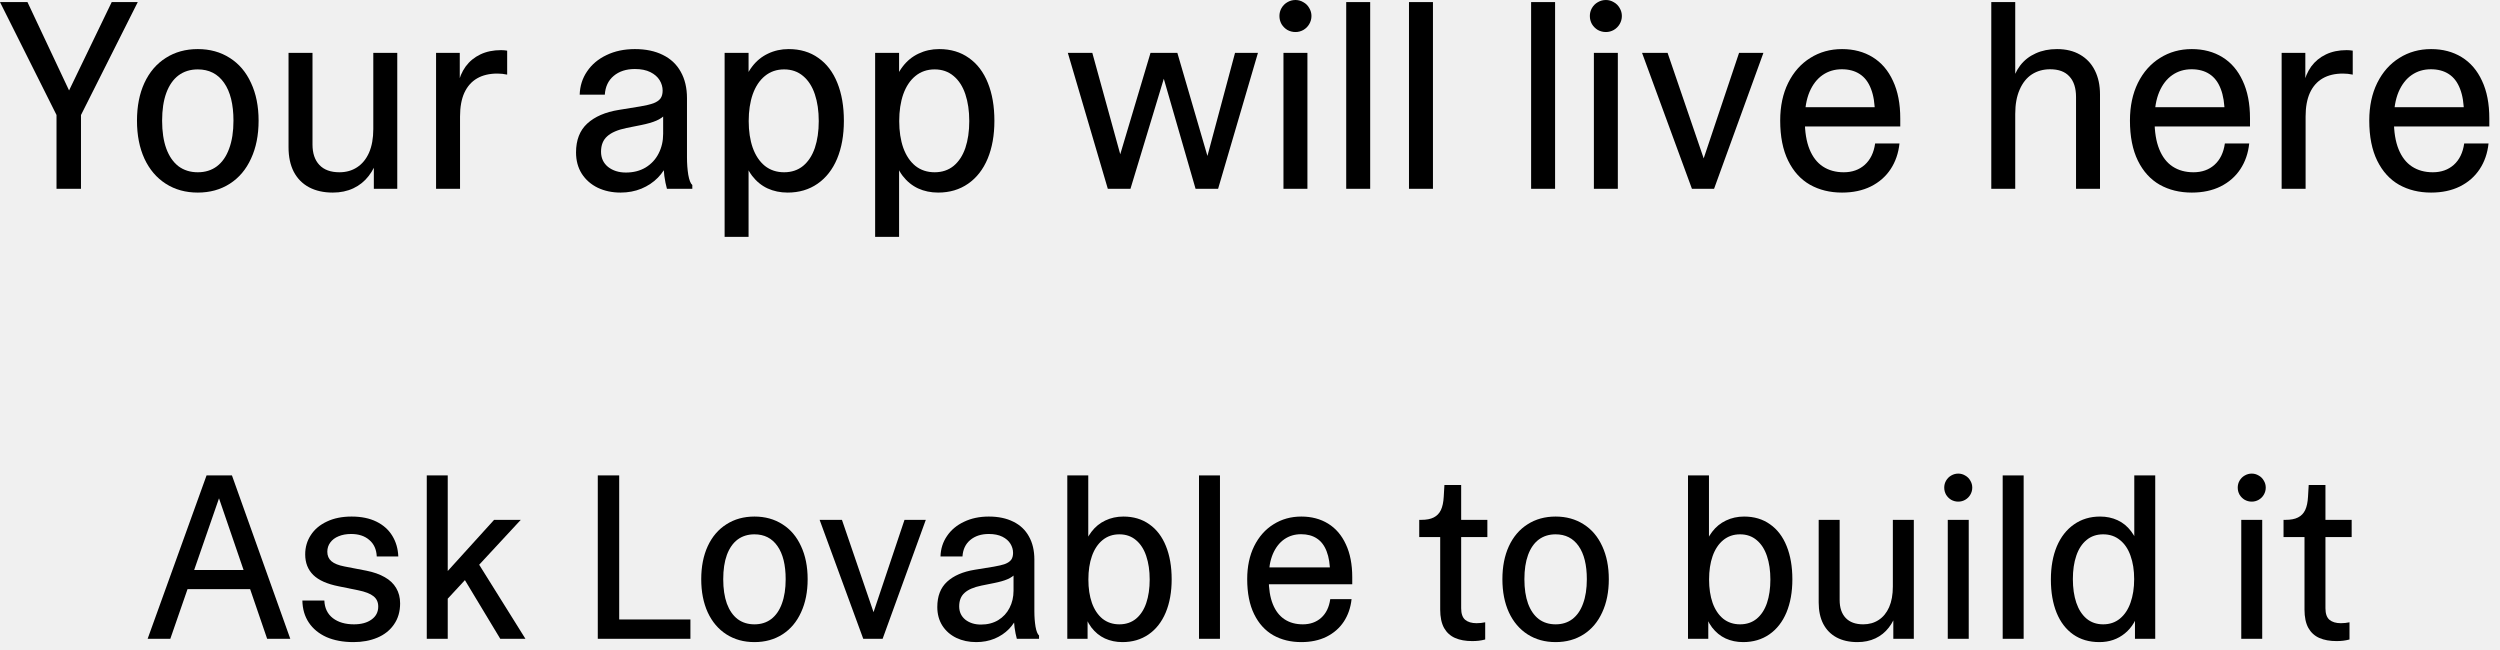
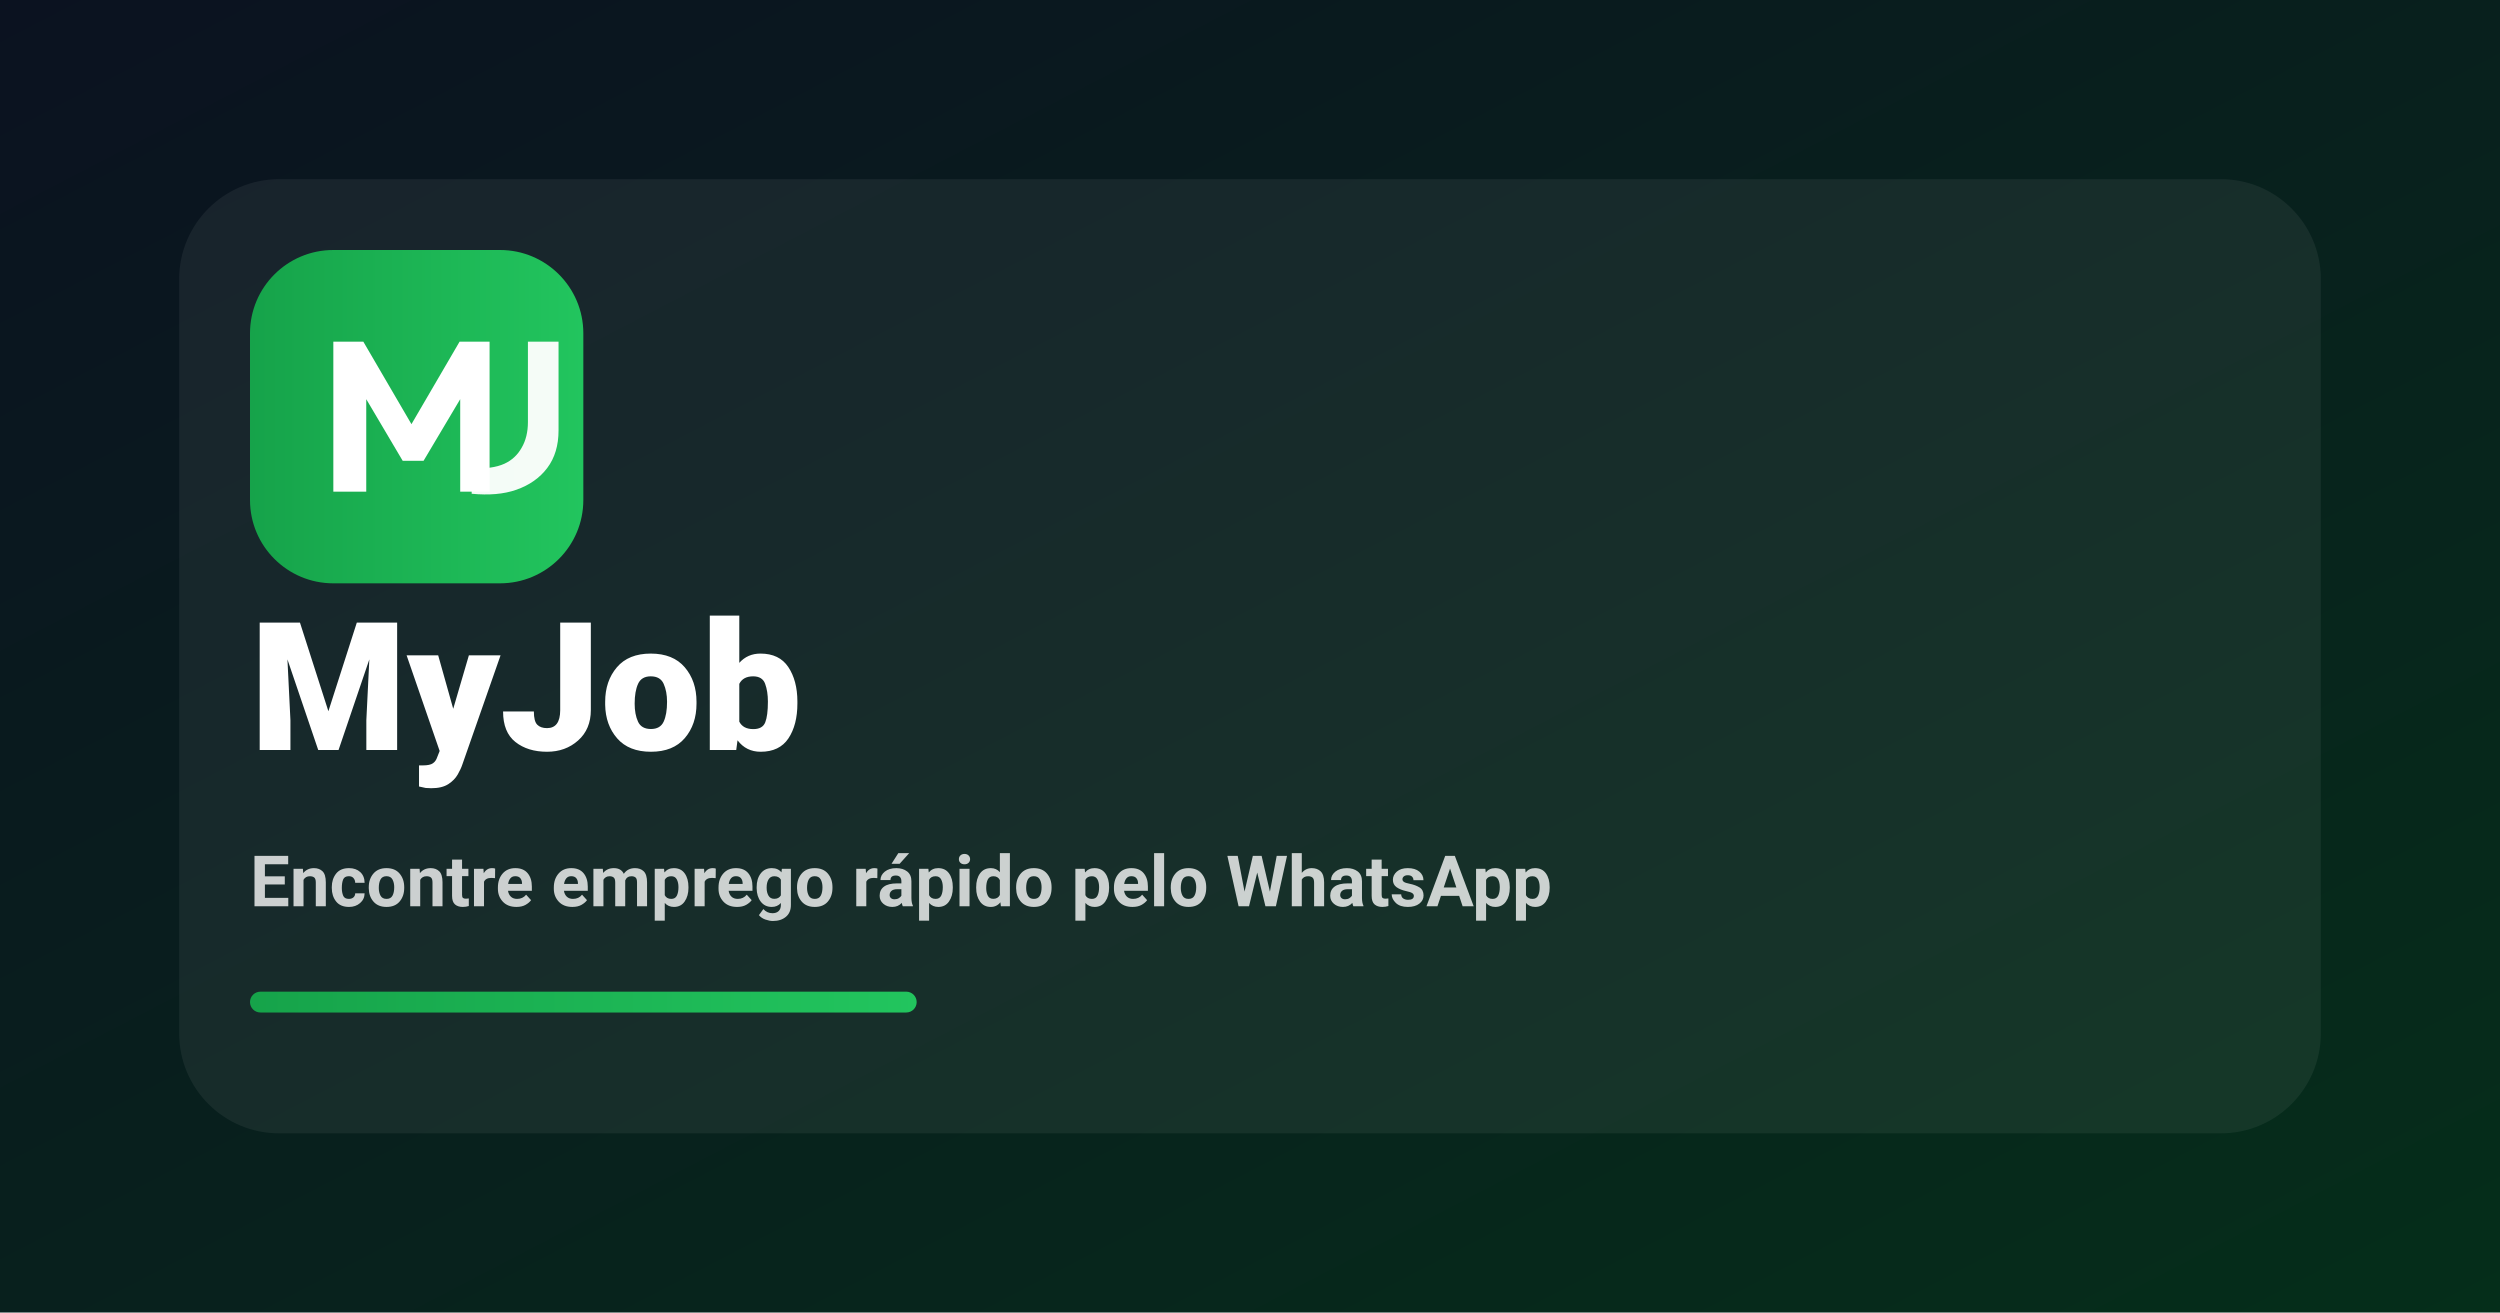
- <svg xmlns="http://www.w3.org/2000/svg" width="150" height="39" viewBox="0 0 150 39" fill="none">
-   <path d="M145.867 11.555C145.143 11.555 144.503 11.398 143.945 11.086C143.388 10.768 142.951 10.287 142.633 9.641C142.315 8.995 142.156 8.193 142.156 7.234C142.156 6.375 142.315 5.622 142.633 4.977C142.956 4.326 143.398 3.826 143.961 3.477C144.523 3.122 145.159 2.945 145.867 2.945C146.565 2.945 147.177 3.107 147.703 3.43C148.229 3.753 148.635 4.227 148.922 4.852C149.214 5.471 149.359 6.221 149.359 7.102C149.359 7.263 149.359 7.424 149.359 7.586H142.891V6.43H148.539L147.836 6.812C147.836 6.219 147.758 5.724 147.602 5.328C147.451 4.932 147.227 4.638 146.93 4.445C146.638 4.253 146.279 4.156 145.852 4.156C145.419 4.156 145.036 4.271 144.703 4.5C144.37 4.729 144.107 5.068 143.914 5.516C143.727 5.964 143.633 6.503 143.633 7.133V7.219C143.633 7.911 143.727 8.49 143.914 8.953C144.102 9.417 144.37 9.763 144.719 9.992C145.068 10.221 145.484 10.336 145.969 10.336C146.474 10.336 146.893 10.188 147.227 9.891C147.565 9.589 147.773 9.161 147.852 8.609H149.312C149.25 9.193 149.073 9.706 148.781 10.148C148.49 10.591 148.094 10.938 147.594 11.188C147.099 11.432 146.523 11.555 145.867 11.555Z" fill="black" />
-   <path d="M136.898 3.172H138.32V5.133L138.211 5.086C138.294 4.669 138.448 4.305 138.672 3.992C138.901 3.68 139.195 3.438 139.555 3.266C139.914 3.094 140.328 3.008 140.797 3.008C140.917 3.008 141.039 3.018 141.164 3.039V4.477C141.065 4.456 140.969 4.44 140.875 4.43C140.781 4.419 140.682 4.414 140.578 4.414C140.099 4.414 139.693 4.51 139.359 4.703C139.026 4.896 138.771 5.185 138.594 5.57C138.422 5.951 138.336 6.424 138.336 6.992V11.328H136.898V3.172Z" fill="black" />
-   <path d="M131.508 11.555C130.784 11.555 130.143 11.398 129.586 11.086C129.029 10.768 128.591 10.287 128.273 9.641C127.956 8.995 127.797 8.193 127.797 7.234C127.797 6.375 127.956 5.622 128.273 4.977C128.596 4.326 129.039 3.826 129.602 3.477C130.164 3.122 130.799 2.945 131.508 2.945C132.206 2.945 132.818 3.107 133.344 3.43C133.87 3.753 134.276 4.227 134.562 4.852C134.854 5.471 135 6.221 135 7.102C135 7.263 135 7.424 135 7.586H128.531V6.43H134.18L133.477 6.812C133.477 6.219 133.398 5.724 133.242 5.328C133.091 4.932 132.867 4.638 132.57 4.445C132.279 4.253 131.919 4.156 131.492 4.156C131.06 4.156 130.677 4.271 130.344 4.5C130.01 4.729 129.747 5.068 129.555 5.516C129.367 5.964 129.273 6.503 129.273 7.133V7.219C129.273 7.911 129.367 8.49 129.555 8.953C129.742 9.417 130.01 9.763 130.359 9.992C130.708 10.221 131.125 10.336 131.609 10.336C132.115 10.336 132.534 10.188 132.867 9.891C133.206 9.589 133.414 9.161 133.492 8.609H134.953C134.891 9.193 134.714 9.706 134.422 10.148C134.13 10.591 133.734 10.938 133.234 11.188C132.74 11.432 132.164 11.555 131.508 11.555Z" fill="black" />
-   <path d="M119.477 0.125H120.914V5.664L120.703 5.055C120.802 4.622 120.971 4.247 121.211 3.93C121.456 3.612 121.766 3.37 122.141 3.203C122.516 3.031 122.943 2.945 123.422 2.945C123.958 2.945 124.419 3.057 124.805 3.281C125.195 3.505 125.492 3.823 125.695 4.234C125.898 4.641 126 5.117 126 5.664V11.328H124.562V5.82C124.562 5.284 124.43 4.872 124.164 4.586C123.904 4.299 123.518 4.156 123.008 4.156C122.596 4.156 122.232 4.258 121.914 4.461C121.602 4.664 121.357 4.969 121.18 5.375C121.003 5.776 120.914 6.263 120.914 6.836V11.328H119.477V0.125Z" fill="black" />
-   <path d="M110.523 11.555C109.799 11.555 109.159 11.398 108.602 11.086C108.044 10.768 107.607 10.287 107.289 9.641C106.971 8.995 106.812 8.193 106.812 7.234C106.812 6.375 106.971 5.622 107.289 4.977C107.612 4.326 108.055 3.826 108.617 3.477C109.18 3.122 109.815 2.945 110.523 2.945C111.221 2.945 111.833 3.107 112.359 3.43C112.885 3.753 113.292 4.227 113.578 4.852C113.87 5.471 114.016 6.221 114.016 7.102C114.016 7.263 114.016 7.424 114.016 7.586H107.547V6.43H113.195L112.492 6.812C112.492 6.219 112.414 5.724 112.258 5.328C112.107 4.932 111.883 4.638 111.586 4.445C111.294 4.253 110.935 4.156 110.508 4.156C110.076 4.156 109.693 4.271 109.359 4.5C109.026 4.729 108.763 5.068 108.57 5.516C108.383 5.964 108.289 6.503 108.289 7.133V7.219C108.289 7.911 108.383 8.49 108.57 8.953C108.758 9.417 109.026 9.763 109.375 9.992C109.724 10.221 110.141 10.336 110.625 10.336C111.13 10.336 111.549 10.188 111.883 9.891C112.221 9.589 112.43 9.161 112.508 8.609H113.969C113.906 9.193 113.729 9.706 113.438 10.148C113.146 10.591 112.75 10.938 112.25 11.188C111.755 11.432 111.18 11.555 110.523 11.555Z" fill="black" />
-   <path d="M98.523 3.172H100.055L102.359 9.906H102.086L104.344 3.172H105.805L102.844 11.328H101.516L98.523 3.172Z" fill="black" />
-   <path d="M95.633 3.172H97.07V11.328H95.633V3.172ZM96.352 1.922C96.18 1.922 96.018 1.88 95.867 1.797C95.721 1.708 95.604 1.591 95.516 1.445C95.432 1.294 95.391 1.133 95.391 0.961C95.391 0.789 95.432 0.63 95.516 0.484C95.604 0.333 95.721 0.216 95.867 0.133C96.018 0.044 96.18 0 96.352 0C96.523 0 96.682 0.044 96.828 0.133C96.979 0.216 97.096 0.333 97.18 0.484C97.268 0.63 97.312 0.789 97.312 0.961C97.312 1.133 97.268 1.294 97.18 1.445C97.096 1.591 96.979 1.708 96.828 1.797C96.682 1.88 96.523 1.922 96.352 1.922Z" fill="black" />
-   <path d="M91.867 0.125H93.305V11.328H91.867V0.125Z" fill="black" />
-   <path d="M84.539 0.125H85.977V11.328H84.539V0.125Z" fill="black" />
-   <path d="M80.773 0.125H82.211V11.328H80.773V0.125Z" fill="black" />
-   <path d="M77.008 3.172H78.445V11.328H77.008V3.172ZM77.727 1.922C77.555 1.922 77.393 1.88 77.242 1.797C77.096 1.708 76.979 1.591 76.891 1.445C76.807 1.294 76.766 1.133 76.766 0.961C76.766 0.789 76.807 0.63 76.891 0.484C76.979 0.333 77.096 0.216 77.242 0.133C77.393 0.044 77.555 0 77.727 0C77.898 0 78.057 0.044 78.203 0.133C78.354 0.216 78.471 0.333 78.555 0.484C78.643 0.63 78.688 0.789 78.688 0.961C78.688 1.133 78.643 1.294 78.555 1.445C78.471 1.591 78.354 1.708 78.203 1.797C78.057 1.88 77.898 1.922 77.727 1.922Z" fill="black" />
-   <path d="M64.07 3.172H65.539L67.508 10.32H66.898L69.031 3.172H70.641L72.727 10.32H72.188L74.102 3.172H75.477L73.086 11.328H71.734L69.508 3.617H70.164L67.828 11.328H66.469L64.07 3.172Z" fill="black" />
-   <path d="M56.289 11.555C55.852 11.555 55.45 11.471 55.086 11.305C54.727 11.138 54.417 10.885 54.156 10.547C53.901 10.208 53.711 9.786 53.586 9.281L53.898 9.602V11.328H52.508V3.172H53.945V4.992L53.602 5.219C53.711 4.745 53.896 4.339 54.156 4C54.417 3.656 54.734 3.396 55.109 3.219C55.49 3.036 55.904 2.945 56.352 2.945C57.044 2.945 57.638 3.122 58.133 3.477C58.633 3.826 59.013 4.326 59.273 4.977C59.534 5.622 59.664 6.38 59.664 7.25C59.664 8.115 59.529 8.872 59.258 9.523C58.987 10.169 58.596 10.669 58.086 11.023C57.575 11.378 56.977 11.555 56.289 11.555ZM56.078 10.336C56.526 10.336 56.906 10.208 57.219 9.953C57.531 9.693 57.766 9.333 57.922 8.875C58.078 8.411 58.156 7.875 58.156 7.266C58.156 6.656 58.078 6.12 57.922 5.656C57.766 5.188 57.531 4.823 57.219 4.562C56.906 4.297 56.526 4.164 56.078 4.164C55.63 4.164 55.245 4.297 54.922 4.562C54.604 4.823 54.362 5.188 54.195 5.656C54.034 6.12 53.953 6.656 53.953 7.266C53.953 7.87 54.034 8.404 54.195 8.867C54.362 9.331 54.604 9.693 54.922 9.953C55.245 10.208 55.63 10.336 56.078 10.336ZM52.508 9.664H53.945V14.211H52.508V9.664Z" fill="black" />
-   <path d="M47.258 11.555C46.82 11.555 46.419 11.471 46.055 11.305C45.695 11.138 45.385 10.885 45.125 10.547C44.87 10.208 44.68 9.786 44.555 9.281L44.867 9.602V11.328H43.477V3.172H44.914V4.992L44.57 5.219C44.68 4.745 44.865 4.339 45.125 4C45.385 3.656 45.703 3.396 46.078 3.219C46.458 3.036 46.872 2.945 47.32 2.945C48.013 2.945 48.607 3.122 49.102 3.477C49.602 3.826 49.982 4.326 50.242 4.977C50.503 5.622 50.633 6.38 50.633 7.25C50.633 8.115 50.497 8.872 50.227 9.523C49.956 10.169 49.565 10.669 49.055 11.023C48.544 11.378 47.945 11.555 47.258 11.555ZM47.047 10.336C47.495 10.336 47.875 10.208 48.188 9.953C48.5 9.693 48.734 9.333 48.891 8.875C49.047 8.411 49.125 7.875 49.125 7.266C49.125 6.656 49.047 6.12 48.891 5.656C48.734 5.188 48.5 4.823 48.188 4.562C47.875 4.297 47.495 4.164 47.047 4.164C46.599 4.164 46.214 4.297 45.891 4.562C45.573 4.823 45.331 5.188 45.164 5.656C45.003 6.12 44.922 6.656 44.922 7.266C44.922 7.87 45.003 8.404 45.164 8.867C45.331 9.331 45.573 9.693 45.891 9.953C46.214 10.208 46.599 10.336 47.047 10.336ZM43.477 9.664H44.914V14.211H43.477V9.664Z" fill="black" />
-   <path d="M37.234 11.555C36.729 11.555 36.273 11.458 35.867 11.266C35.461 11.068 35.141 10.787 34.906 10.422C34.677 10.057 34.562 9.633 34.562 9.148C34.562 8.404 34.786 7.826 35.234 7.414C35.688 6.997 36.32 6.724 37.133 6.594L38.43 6.383C38.763 6.326 39.023 6.263 39.211 6.195C39.398 6.122 39.536 6.029 39.625 5.914C39.714 5.794 39.758 5.635 39.758 5.438C39.758 5.219 39.698 5.01 39.578 4.812C39.458 4.615 39.273 4.453 39.023 4.328C38.773 4.203 38.464 4.141 38.094 4.141C37.573 4.141 37.148 4.279 36.82 4.555C36.497 4.826 36.32 5.201 36.289 5.68H34.781C34.797 5.159 34.945 4.693 35.227 4.281C35.508 3.865 35.896 3.539 36.391 3.305C36.885 3.065 37.453 2.945 38.094 2.945C38.745 2.945 39.305 3.062 39.773 3.297C40.242 3.526 40.599 3.862 40.844 4.305C41.094 4.747 41.219 5.276 41.219 5.891V9.438C41.219 9.818 41.245 10.169 41.297 10.492C41.354 10.81 41.435 11.013 41.539 11.102V11.328H40.016C39.953 11.104 39.901 10.844 39.859 10.547C39.823 10.245 39.805 9.951 39.805 9.664L40.062 9.742C39.938 10.081 39.74 10.388 39.469 10.664C39.198 10.94 38.87 11.159 38.484 11.32C38.099 11.477 37.682 11.555 37.234 11.555ZM37.555 10.352C38.008 10.352 38.404 10.25 38.742 10.047C39.081 9.839 39.339 9.56 39.516 9.211C39.698 8.857 39.789 8.464 39.789 8.031V6.812L39.953 6.836C39.802 7.008 39.609 7.143 39.375 7.242C39.146 7.341 38.836 7.43 38.445 7.508L37.586 7.68C37.06 7.789 36.675 7.956 36.43 8.18C36.185 8.398 36.062 8.706 36.062 9.102C36.062 9.482 36.203 9.786 36.484 10.016C36.771 10.24 37.128 10.352 37.555 10.352Z" fill="black" />
-   <path d="M26.164 3.172H27.586V5.133L27.477 5.086C27.56 4.669 27.713 4.305 27.938 3.992C28.167 3.68 28.461 3.438 28.82 3.266C29.18 3.094 29.594 3.008 30.062 3.008C30.182 3.008 30.305 3.018 30.43 3.039V4.477C30.331 4.456 30.234 4.44 30.141 4.43C30.047 4.419 29.948 4.414 29.844 4.414C29.365 4.414 28.958 4.51 28.625 4.703C28.292 4.896 28.037 5.185 27.859 5.57C27.688 5.951 27.602 6.424 27.602 6.992V11.328H26.164V3.172Z" fill="black" />
-   <path d="M19.969 11.555C19.417 11.555 18.94 11.448 18.539 11.234C18.143 11.021 17.838 10.711 17.625 10.305C17.417 9.898 17.312 9.409 17.312 8.836V3.172H18.75V8.672C18.75 9.198 18.888 9.607 19.164 9.898C19.44 10.19 19.841 10.336 20.367 10.336C20.768 10.336 21.12 10.237 21.422 10.039C21.729 9.841 21.969 9.549 22.141 9.164C22.312 8.773 22.398 8.299 22.398 7.742V3.172H23.836V11.328H22.43V8.836L22.672 9.438C22.552 9.87 22.367 10.245 22.117 10.562C21.872 10.88 21.568 11.125 21.203 11.297C20.838 11.469 20.427 11.555 19.969 11.555Z" fill="black" />
-   <path d="M11.867 11.555C11.138 11.555 10.497 11.378 9.945 11.023C9.393 10.669 8.966 10.167 8.664 9.516C8.367 8.865 8.219 8.107 8.219 7.242C8.219 6.378 8.367 5.622 8.664 4.977C8.966 4.326 9.393 3.826 9.945 3.477C10.497 3.122 11.138 2.945 11.867 2.945C12.596 2.945 13.237 3.122 13.789 3.477C14.341 3.826 14.766 4.326 15.062 4.977C15.365 5.622 15.516 6.378 15.516 7.242C15.516 8.107 15.365 8.865 15.062 9.516C14.766 10.167 14.341 10.669 13.789 11.023C13.237 11.378 12.596 11.555 11.867 11.555ZM11.867 10.336C12.315 10.336 12.698 10.216 13.016 9.977C13.338 9.732 13.583 9.378 13.75 8.914C13.922 8.451 14.008 7.893 14.008 7.242C14.008 6.263 13.82 5.505 13.445 4.969C13.07 4.432 12.544 4.164 11.867 4.164C11.419 4.164 11.034 4.284 10.711 4.523C10.393 4.763 10.148 5.115 9.977 5.578C9.81 6.036 9.727 6.591 9.727 7.242C9.727 7.893 9.81 8.451 9.977 8.914C10.148 9.378 10.393 9.732 10.711 9.977C11.034 10.216 11.419 10.336 11.867 10.336Z" fill="black" />
-   <path d="M3.391 6.18L3.711 7.539L0 0.125H1.648L4.414 6H3.867L6.703 0.125H8.266L4.539 7.539L4.859 6.18V11.328H3.391V6.18Z" fill="black" />
-   <path d="M140.19 38.465C139.789 38.465 139.448 38.403 139.165 38.28C138.882 38.157 138.661 37.957 138.502 37.679C138.347 37.396 138.27 37.029 138.27 36.578V32.224H137.012V31.191H137.135C137.445 31.191 137.693 31.144 137.88 31.048C138.071 30.952 138.215 30.804 138.311 30.604C138.406 30.403 138.463 30.136 138.481 29.804L138.522 29.1H139.527V31.301L139.377 31.191H141.1V32.224H139.527V36.496C139.527 36.82 139.607 37.05 139.767 37.187C139.931 37.323 140.159 37.392 140.45 37.392C140.637 37.392 140.81 37.373 140.97 37.337V38.369C140.828 38.406 140.699 38.431 140.58 38.444C140.462 38.458 140.332 38.465 140.19 38.465Z" fill="black" />
-   <path d="M134.476 31.191H135.733V38.328H134.476V31.191ZM135.104 30.098C134.954 30.098 134.813 30.061 134.681 29.988C134.553 29.911 134.451 29.808 134.373 29.681C134.3 29.549 134.264 29.407 134.264 29.257C134.264 29.106 134.3 28.967 134.373 28.84C134.451 28.708 134.553 28.605 134.681 28.532C134.813 28.455 134.954 28.416 135.104 28.416C135.255 28.416 135.394 28.455 135.521 28.532C135.654 28.605 135.756 28.708 135.829 28.84C135.907 28.967 135.945 29.106 135.945 29.257C135.945 29.407 135.907 29.549 135.829 29.681C135.756 29.808 135.654 29.911 135.521 29.988C135.394 30.061 135.255 30.098 135.104 30.098Z" fill="black" />
-   <path d="M128.057 28.525H129.314V31.191H128.057V28.525ZM125.965 38.526C125.354 38.526 124.83 38.374 124.393 38.068C123.955 37.758 123.622 37.323 123.395 36.763C123.167 36.198 123.053 35.535 123.053 34.773C123.053 34.017 123.171 33.354 123.408 32.784C123.65 32.215 123.994 31.775 124.44 31.465C124.887 31.15 125.409 30.993 126.006 30.993C126.389 30.993 126.737 31.066 127.052 31.212C127.371 31.358 127.642 31.579 127.865 31.875C128.093 32.171 128.262 32.54 128.371 32.982L128.057 32.702V31.191H129.314V38.328H128.098V36.735L128.357 36.537C128.212 37.161 127.924 37.649 127.496 38C127.068 38.351 126.557 38.526 125.965 38.526ZM126.19 37.46C126.582 37.46 126.917 37.346 127.195 37.118C127.478 36.886 127.69 36.567 127.831 36.161C127.977 35.751 128.05 35.279 128.05 34.746C128.05 34.217 127.977 33.75 127.831 33.345C127.69 32.939 127.478 32.625 127.195 32.401C126.917 32.173 126.582 32.06 126.19 32.06C125.799 32.06 125.466 32.173 125.192 32.401C124.919 32.625 124.714 32.939 124.577 33.345C124.44 33.746 124.372 34.213 124.372 34.746C124.372 35.279 124.44 35.751 124.577 36.161C124.714 36.567 124.919 36.886 125.192 37.118C125.466 37.346 125.799 37.46 126.19 37.46Z" fill="black" />
-   <path d="M120.161 28.525H121.419V38.328H120.161V28.525Z" fill="black" />
-   <path d="M116.866 31.191H118.124V38.328H116.866V31.191ZM117.495 30.098C117.345 30.098 117.203 30.061 117.071 29.988C116.944 29.911 116.841 29.808 116.764 29.681C116.691 29.549 116.654 29.407 116.654 29.257C116.654 29.106 116.691 28.967 116.764 28.84C116.841 28.708 116.944 28.605 117.071 28.532C117.203 28.455 117.345 28.416 117.495 28.416C117.646 28.416 117.785 28.455 117.912 28.532C118.044 28.605 118.147 28.708 118.22 28.84C118.297 28.967 118.336 29.106 118.336 29.257C118.336 29.407 118.297 29.549 118.22 29.681C118.147 29.808 118.044 29.911 117.912 29.988C117.785 30.061 117.646 30.098 117.495 30.098Z" fill="black" />
-   <path d="M111.445 38.526C110.962 38.526 110.545 38.433 110.194 38.246C109.848 38.059 109.581 37.788 109.395 37.433C109.212 37.077 109.121 36.649 109.121 36.148V31.191H110.379V36.004C110.379 36.464 110.5 36.822 110.741 37.077C110.983 37.332 111.334 37.46 111.794 37.46C112.145 37.46 112.452 37.373 112.717 37.2C112.986 37.027 113.195 36.772 113.346 36.435C113.496 36.093 113.571 35.678 113.571 35.19V31.191H114.829V38.328H113.599V36.148L113.811 36.674C113.706 37.052 113.544 37.38 113.325 37.658C113.111 37.936 112.844 38.15 112.525 38.301C112.206 38.451 111.846 38.526 111.445 38.526Z" fill="black" />
-   <path d="M104.589 38.526C104.206 38.526 103.855 38.453 103.536 38.308C103.222 38.162 102.951 37.941 102.723 37.645C102.499 37.348 102.333 36.979 102.224 36.537L102.497 36.817V38.328H101.28V31.191H102.538V32.784L102.237 32.982C102.333 32.568 102.495 32.212 102.723 31.916C102.951 31.615 103.229 31.387 103.557 31.232C103.889 31.073 104.252 30.993 104.644 30.993C105.25 30.993 105.769 31.148 106.202 31.458C106.64 31.763 106.972 32.201 107.2 32.77C107.428 33.336 107.542 33.999 107.542 34.76C107.542 35.516 107.424 36.179 107.187 36.749C106.95 37.314 106.608 37.752 106.161 38.062C105.715 38.371 105.19 38.526 104.589 38.526ZM104.404 37.46C104.796 37.46 105.129 37.348 105.402 37.125C105.676 36.897 105.881 36.583 106.018 36.182C106.154 35.776 106.223 35.307 106.223 34.773C106.223 34.24 106.154 33.771 106.018 33.365C105.881 32.955 105.676 32.636 105.402 32.408C105.129 32.176 104.796 32.06 104.404 32.06C104.012 32.06 103.675 32.176 103.393 32.408C103.115 32.636 102.903 32.955 102.757 33.365C102.616 33.771 102.545 34.24 102.545 34.773C102.545 35.302 102.616 35.769 102.757 36.175C102.903 36.58 103.115 36.897 103.393 37.125C103.675 37.348 104.012 37.46 104.404 37.46ZM101.28 28.525H102.538V31.191H101.28V28.525Z" fill="black" />
-   <path d="M93.337 38.526C92.699 38.526 92.138 38.371 91.655 38.062C91.172 37.752 90.799 37.312 90.534 36.742C90.274 36.172 90.144 35.509 90.144 34.753C90.144 33.996 90.274 33.336 90.534 32.77C90.799 32.201 91.172 31.763 91.655 31.458C92.138 31.148 92.699 30.993 93.337 30.993C93.975 30.993 94.535 31.148 95.019 31.458C95.502 31.763 95.873 32.201 96.133 32.77C96.397 33.336 96.529 33.996 96.529 34.753C96.529 35.509 96.397 36.172 96.133 36.742C95.873 37.312 95.502 37.752 95.019 38.062C94.535 38.371 93.975 38.526 93.337 38.526ZM93.337 37.46C93.729 37.46 94.064 37.355 94.342 37.145C94.624 36.931 94.838 36.621 94.984 36.216C95.135 35.81 95.21 35.323 95.21 34.753C95.21 33.896 95.046 33.233 94.718 32.764C94.39 32.294 93.929 32.06 93.337 32.06C92.945 32.06 92.608 32.164 92.325 32.374C92.047 32.584 91.833 32.891 91.683 33.297C91.537 33.698 91.464 34.183 91.464 34.753C91.464 35.323 91.537 35.81 91.683 36.216C91.833 36.621 92.047 36.931 92.325 37.145C92.608 37.355 92.945 37.46 93.337 37.46Z" fill="black" />
-   <path d="M88.333 38.465C87.932 38.465 87.59 38.403 87.308 38.28C87.025 38.157 86.804 37.957 86.644 37.679C86.49 37.396 86.412 37.029 86.412 36.578V32.224H85.154V31.191H85.277C85.587 31.191 85.836 31.144 86.022 31.048C86.214 30.952 86.357 30.804 86.453 30.604C86.549 30.403 86.606 30.136 86.624 29.804L86.665 29.1H87.67V31.301L87.519 31.191H89.242V32.224H87.67V36.496C87.67 36.82 87.75 37.05 87.909 37.187C88.073 37.323 88.301 37.392 88.593 37.392C88.78 37.392 88.953 37.373 89.112 37.337V38.369C88.971 38.406 88.841 38.431 88.723 38.444C88.604 38.458 88.474 38.465 88.333 38.465Z" fill="black" />
-   <path d="M78.079 38.526C77.446 38.526 76.885 38.39 76.397 38.116C75.91 37.838 75.527 37.417 75.249 36.852C74.971 36.286 74.832 35.585 74.832 34.746C74.832 33.994 74.971 33.336 75.249 32.77C75.532 32.201 75.919 31.763 76.411 31.458C76.903 31.148 77.459 30.993 78.079 30.993C78.69 30.993 79.225 31.134 79.686 31.417C80.146 31.7 80.501 32.114 80.752 32.661C81.007 33.203 81.135 33.86 81.135 34.63C81.135 34.771 81.135 34.912 81.135 35.054H75.475V34.042H80.417L79.802 34.377C79.802 33.857 79.733 33.425 79.597 33.078C79.465 32.732 79.269 32.474 79.009 32.306C78.754 32.137 78.439 32.053 78.065 32.053C77.687 32.053 77.352 32.153 77.061 32.353C76.769 32.554 76.539 32.85 76.37 33.242C76.206 33.634 76.124 34.106 76.124 34.657V34.732C76.124 35.339 76.206 35.844 76.37 36.25C76.534 36.656 76.769 36.959 77.074 37.159C77.38 37.36 77.744 37.46 78.168 37.46C78.61 37.46 78.977 37.33 79.269 37.07C79.565 36.806 79.747 36.432 79.815 35.949H81.094C81.039 36.46 80.884 36.908 80.629 37.296C80.374 37.683 80.027 37.986 79.59 38.205C79.157 38.419 78.653 38.526 78.079 38.526Z" fill="black" />
-   <path d="M71.94 28.525H73.198V38.328H71.94V28.525Z" fill="black" />
-   <path d="M67.347 38.526C66.964 38.526 66.613 38.453 66.294 38.308C65.98 38.162 65.708 37.941 65.481 37.645C65.257 37.348 65.091 36.979 64.981 36.537L65.255 36.817V38.328H64.038V31.191H65.296V32.784L64.995 32.982C65.091 32.568 65.253 32.212 65.481 31.916C65.708 31.615 65.986 31.387 66.314 31.232C66.647 31.073 67.009 30.993 67.401 30.993C68.007 30.993 68.527 31.148 68.96 31.458C69.397 31.763 69.73 32.201 69.958 32.77C70.186 33.336 70.3 33.999 70.3 34.76C70.3 35.516 70.181 36.179 69.944 36.749C69.707 37.314 69.366 37.752 68.919 38.062C68.472 38.371 67.948 38.526 67.347 38.526ZM67.162 37.46C67.554 37.46 67.887 37.348 68.16 37.125C68.434 36.897 68.639 36.583 68.775 36.182C68.912 35.776 68.981 35.307 68.981 34.773C68.981 34.24 68.912 33.771 68.775 33.365C68.639 32.955 68.434 32.636 68.16 32.408C67.887 32.176 67.554 32.06 67.162 32.06C66.77 32.06 66.433 32.176 66.15 32.408C65.872 32.636 65.66 32.955 65.515 33.365C65.373 33.771 65.303 34.24 65.303 34.773C65.303 35.302 65.373 35.769 65.515 36.175C65.66 36.58 65.872 36.897 66.15 37.125C66.433 37.348 66.77 37.46 67.162 37.46ZM64.038 28.525H65.296V31.191H64.038V28.525Z" fill="black" />
-   <path d="M58.576 38.526C58.134 38.526 57.735 38.442 57.38 38.273C57.024 38.1 56.744 37.854 56.539 37.535C56.339 37.216 56.238 36.845 56.238 36.421C56.238 35.769 56.434 35.263 56.826 34.903C57.223 34.539 57.776 34.3 58.487 34.185L59.622 34.001C59.914 33.951 60.142 33.896 60.306 33.837C60.47 33.773 60.59 33.691 60.668 33.591C60.745 33.486 60.784 33.347 60.784 33.174C60.784 32.982 60.732 32.8 60.627 32.627C60.522 32.454 60.36 32.312 60.142 32.203C59.923 32.094 59.652 32.039 59.328 32.039C58.872 32.039 58.501 32.16 58.214 32.401C57.931 32.638 57.776 32.967 57.749 33.386H56.43C56.443 32.93 56.573 32.522 56.819 32.162C57.065 31.797 57.405 31.513 57.838 31.308C58.271 31.098 58.768 30.993 59.328 30.993C59.898 30.993 60.388 31.096 60.798 31.301C61.208 31.501 61.52 31.795 61.734 32.183C61.953 32.57 62.062 33.033 62.062 33.57V36.674C62.062 37.007 62.085 37.314 62.131 37.597C62.181 37.875 62.252 38.052 62.343 38.13V38.328H61.01C60.955 38.132 60.91 37.904 60.873 37.645C60.841 37.38 60.825 37.123 60.825 36.872L61.051 36.94C60.941 37.237 60.768 37.505 60.531 37.747C60.294 37.989 60.007 38.18 59.67 38.321C59.333 38.458 58.968 38.526 58.576 38.526ZM58.856 37.474C59.253 37.474 59.599 37.385 59.895 37.207C60.192 37.025 60.417 36.781 60.572 36.476C60.732 36.166 60.812 35.822 60.812 35.443V34.377L60.955 34.398C60.823 34.548 60.654 34.666 60.449 34.753C60.249 34.84 59.977 34.917 59.636 34.985L58.884 35.136C58.423 35.231 58.086 35.377 57.872 35.573C57.658 35.765 57.551 36.033 57.551 36.38C57.551 36.713 57.674 36.979 57.92 37.18C58.171 37.376 58.483 37.474 58.856 37.474Z" fill="black" />
-   <path d="M49.177 31.191H50.517L52.533 37.084H52.294L54.27 31.191H55.548L52.957 38.328H51.795L49.177 31.191Z" fill="black" />
-   <path d="M45.267 38.526C44.629 38.526 44.068 38.371 43.585 38.062C43.102 37.752 42.728 37.312 42.464 36.742C42.204 36.172 42.074 35.509 42.074 34.753C42.074 33.996 42.204 33.336 42.464 32.77C42.728 32.201 43.102 31.763 43.585 31.458C44.068 31.148 44.629 30.993 45.267 30.993C45.905 30.993 46.465 31.148 46.948 31.458C47.431 31.763 47.803 32.201 48.062 32.77C48.327 33.336 48.459 33.996 48.459 34.753C48.459 35.509 48.327 36.172 48.062 36.742C47.803 37.312 47.431 37.752 46.948 38.062C46.465 38.371 45.905 38.526 45.267 38.526ZM45.267 37.46C45.658 37.46 45.993 37.355 46.272 37.145C46.554 36.931 46.768 36.621 46.914 36.216C47.065 35.81 47.14 35.323 47.14 34.753C47.14 33.896 46.976 33.233 46.648 32.764C46.319 32.294 45.859 32.06 45.267 32.06C44.875 32.06 44.537 32.164 44.255 32.374C43.977 32.584 43.763 32.891 43.612 33.297C43.467 33.698 43.394 34.183 43.394 34.753C43.394 35.323 43.467 35.81 43.612 36.216C43.763 36.621 43.977 36.931 44.255 37.145C44.537 37.355 44.875 37.46 45.267 37.46Z" fill="black" />
-   <path d="M35.867 28.525H37.152V37.556L36.934 37.166H41.425V38.328H35.867V28.525Z" fill="black" />
-   <path d="M25.606 28.525H26.864V34.63H26.529L29.646 31.191H31.246L26.331 36.496L26.864 35.402V38.328H25.606V28.525ZM27.705 34.493L28.389 33.304L31.526 38.328H30.016L27.705 34.493Z" fill="black" />
-   <path d="M21.211 38.526C20.591 38.526 20.051 38.426 19.591 38.226C19.135 38.02 18.782 37.731 18.531 37.357C18.281 36.984 18.151 36.542 18.142 36.031H19.461C19.479 36.487 19.65 36.84 19.974 37.091C20.297 37.337 20.719 37.46 21.238 37.46C21.676 37.46 22.027 37.364 22.291 37.173C22.56 36.981 22.694 36.722 22.694 36.394C22.694 36.129 22.599 35.922 22.407 35.772C22.22 35.621 21.915 35.503 21.491 35.416L20.315 35.177C19.627 35.04 19.121 34.815 18.798 34.5C18.474 34.181 18.312 33.769 18.312 33.263C18.312 32.834 18.424 32.449 18.648 32.107C18.871 31.761 19.192 31.49 19.611 31.294C20.031 31.093 20.525 30.993 21.095 30.993C21.678 30.993 22.177 31.096 22.592 31.301C23.006 31.506 23.323 31.791 23.542 32.155C23.761 32.515 23.879 32.925 23.898 33.386H22.605C22.587 32.967 22.439 32.638 22.161 32.401C21.888 32.16 21.523 32.039 21.067 32.039C20.78 32.039 20.53 32.085 20.315 32.176C20.101 32.262 19.935 32.388 19.816 32.552C19.698 32.711 19.639 32.896 19.639 33.105C19.639 33.342 19.721 33.532 19.885 33.673C20.049 33.814 20.309 33.919 20.664 33.987L21.977 34.24C22.414 34.327 22.783 34.457 23.084 34.63C23.385 34.798 23.613 35.015 23.768 35.279C23.927 35.544 24.007 35.851 24.007 36.202C24.007 36.694 23.884 37.116 23.638 37.467C23.396 37.818 23.064 38.082 22.64 38.26C22.216 38.438 21.74 38.526 21.211 38.526Z" fill="black" />
-   <path d="M12.393 28.525H13.917L17.417 38.328H16.029L13.021 29.551H13.261L10.219 38.328H8.858L12.393 28.525ZM10.82 34.199H15.599V35.348H10.82V34.199Z" fill="black" />
+ <svg xmlns="http://www.w3.org/2000/svg" width="1200" height="630" viewBox="0 0 1200 630" role="img" aria-label="MyJob">
+   <defs>
+     <linearGradient id="bg" x1="0" y1="0" x2="1" y2="1">
+       <stop offset="0" stop-color="#0B1220" />
+       <stop offset="1" stop-color="#052E1A" />
+     </linearGradient>
+     <linearGradient id="accent" x1="0" y1="0" x2="1" y2="0">
+       <stop offset="0" stop-color="#16A34A" />
+       <stop offset="1" stop-color="#22C55E" />
+     </linearGradient>
+   </defs>
+   <rect width="1200" height="630" fill="url(#bg)" />
+   <rect x="86" y="86" width="1028" height="458" rx="48" fill="rgba(255,255,255,0.06)" />
+   <rect x="120" y="120" width="160" height="160" rx="40" fill="url(#accent)" />
+   <path d="M160 236V164h14.4l23.1 39.6L220.6 164H235v72h-14.1v-44.4l-17.6 29.6h-10l-17.5-29.6V236H160Z" fill="#FFFFFF" />
+   <path d="M254 164h14.1v42.6c0 7.2-1.8 13.2-5.4 18-3.6 4.8-8.6 8.3-14.9 10.5-6 2.1-13.1 2.7-21.4 1.9v-12.3c6.5.4 11.7-.3 15.7-2.1 3.7-1.7 6.4-4.3 8.3-7.7 2-3.4 3-7.6 3-12.2V164Z" fill="#FFFFFF" opacity="0.95" />
+   <text x="120" y="360" fill="#FFFFFF" font-size="86" font-weight="800" font-family="ui-sans-serif, system-ui, -apple-system, Segoe UI, Roboto, Helvetica, Arial">
+     MyJob
+   </text>
+   <text x="120" y="435" fill="rgba(255,255,255,0.78)" font-size="34" font-weight="600" font-family="ui-sans-serif, system-ui, -apple-system, Segoe UI, Roboto, Helvetica, Arial">
+     Encontre emprego rápido pelo WhatsApp
+   </text>
+   <rect x="120" y="476" width="320" height="10" rx="5" fill="url(#accent)" />
</svg>
